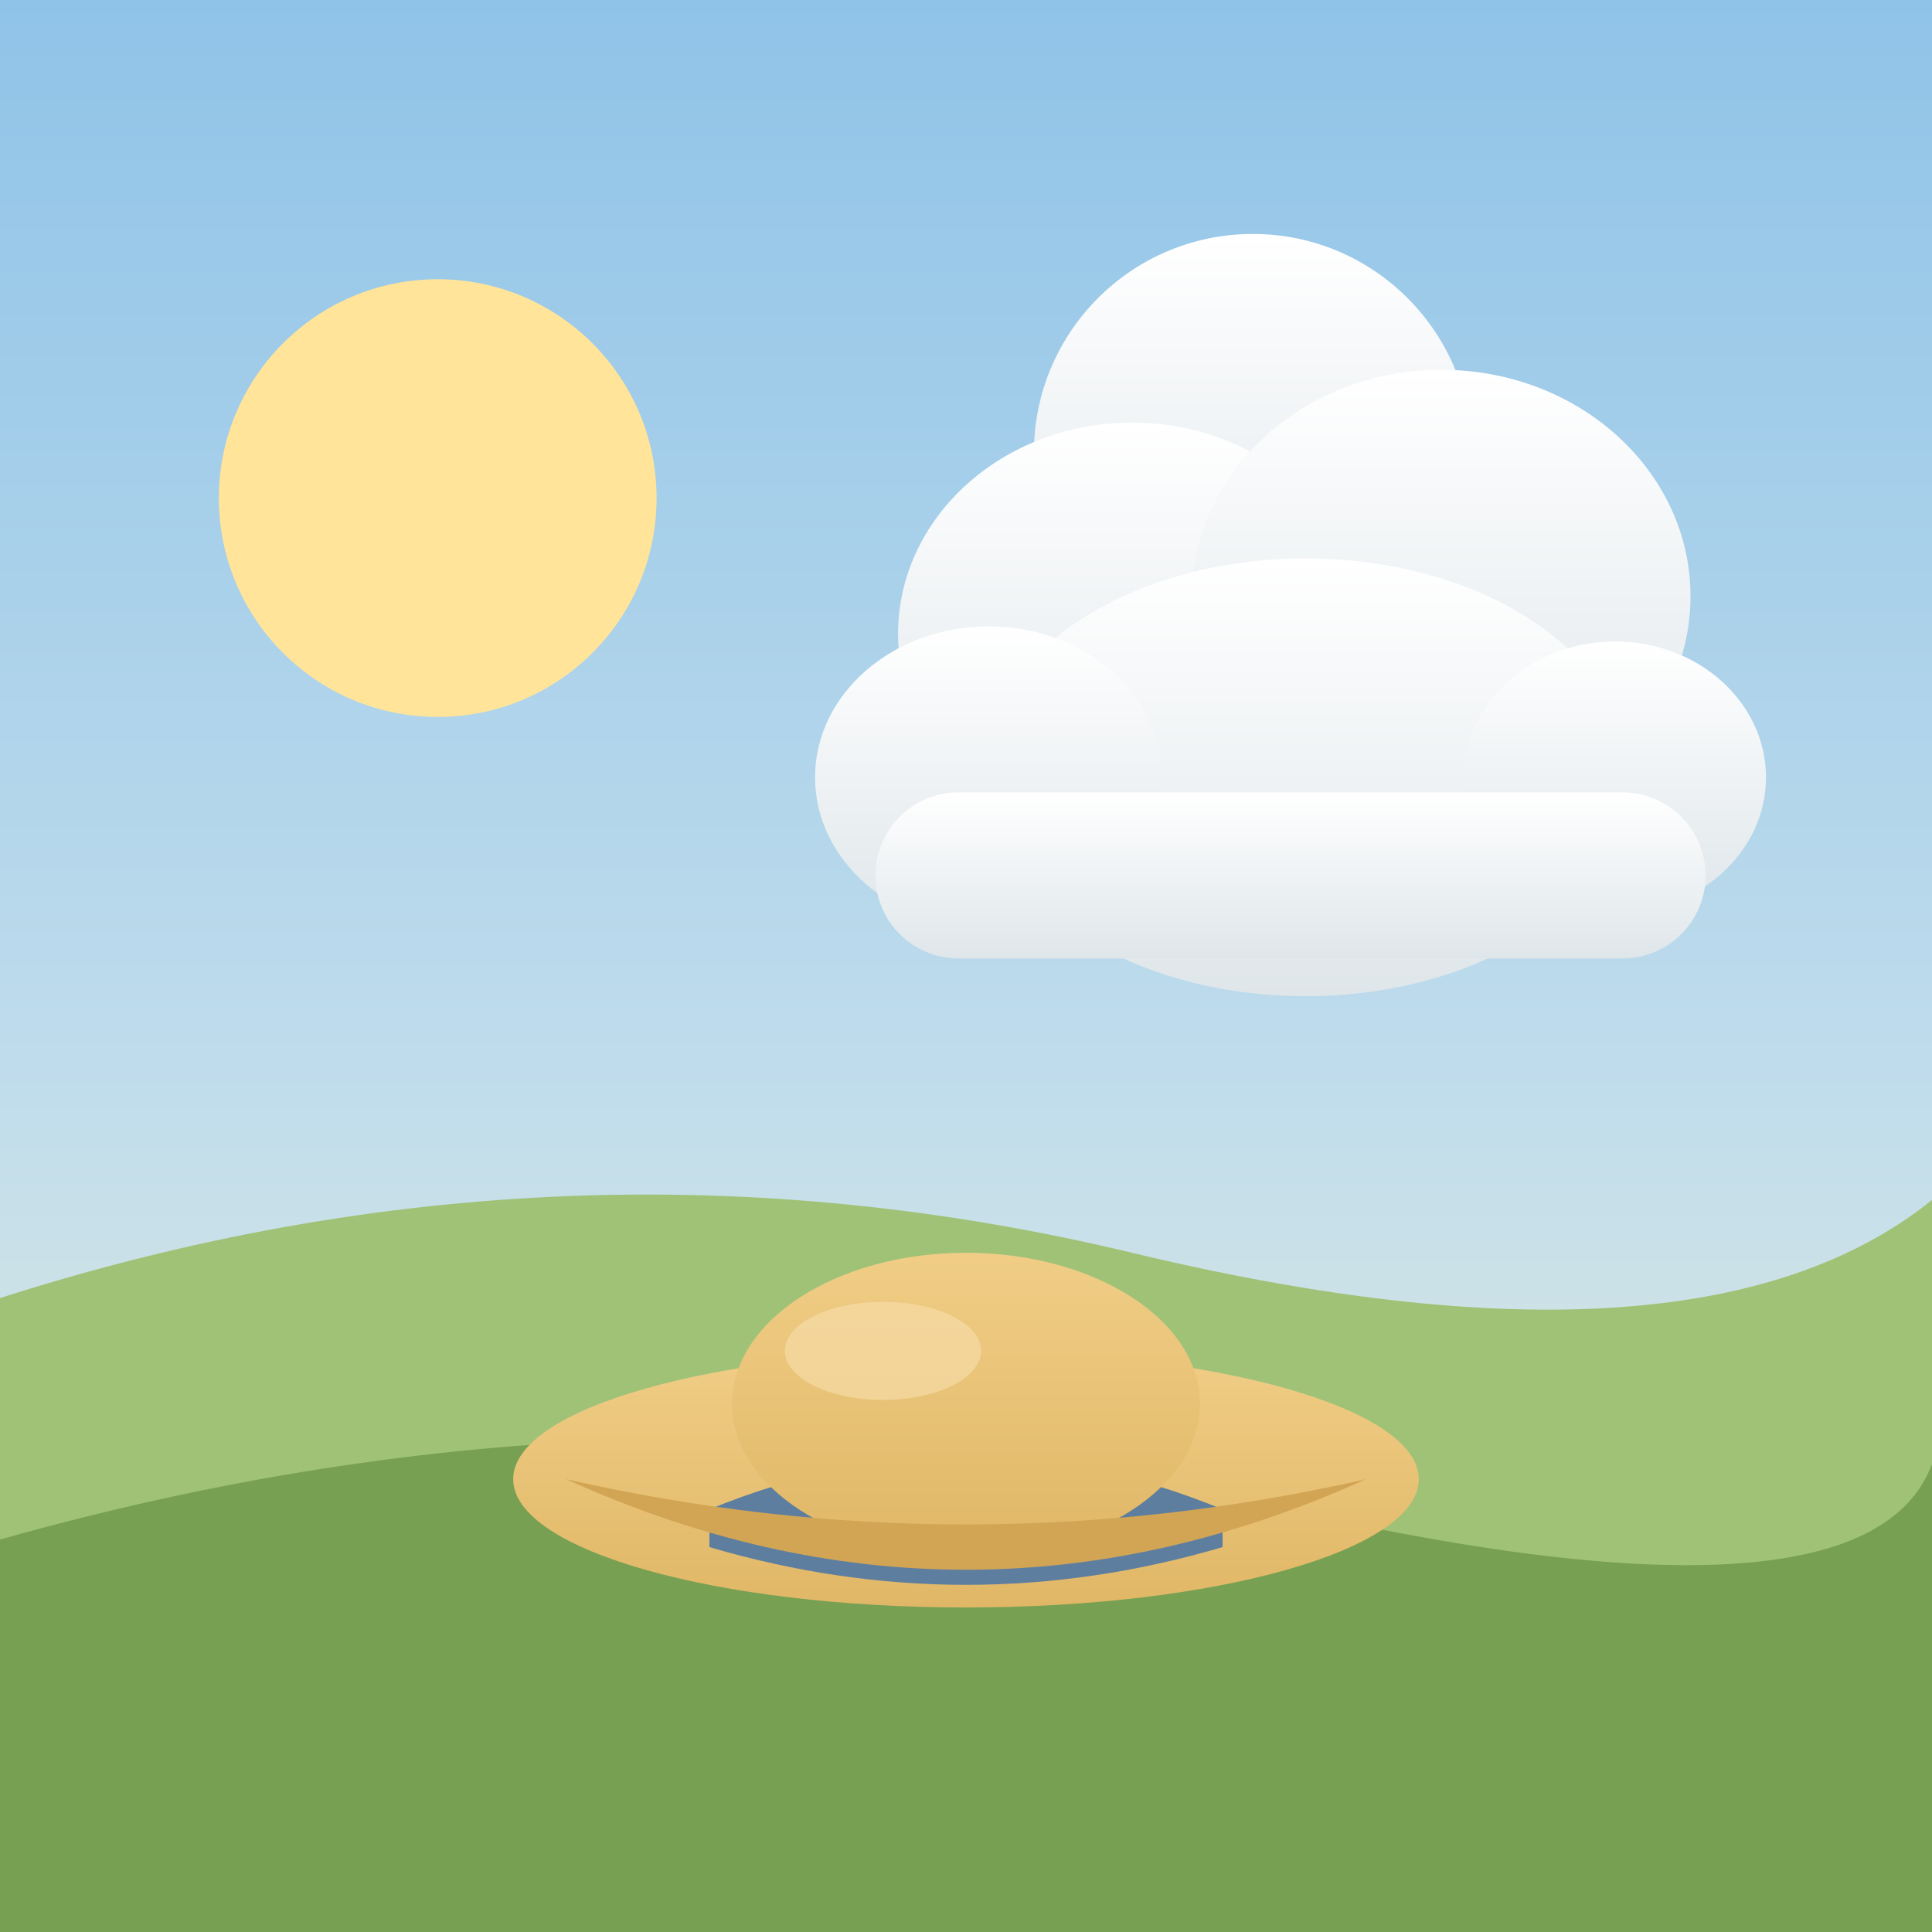
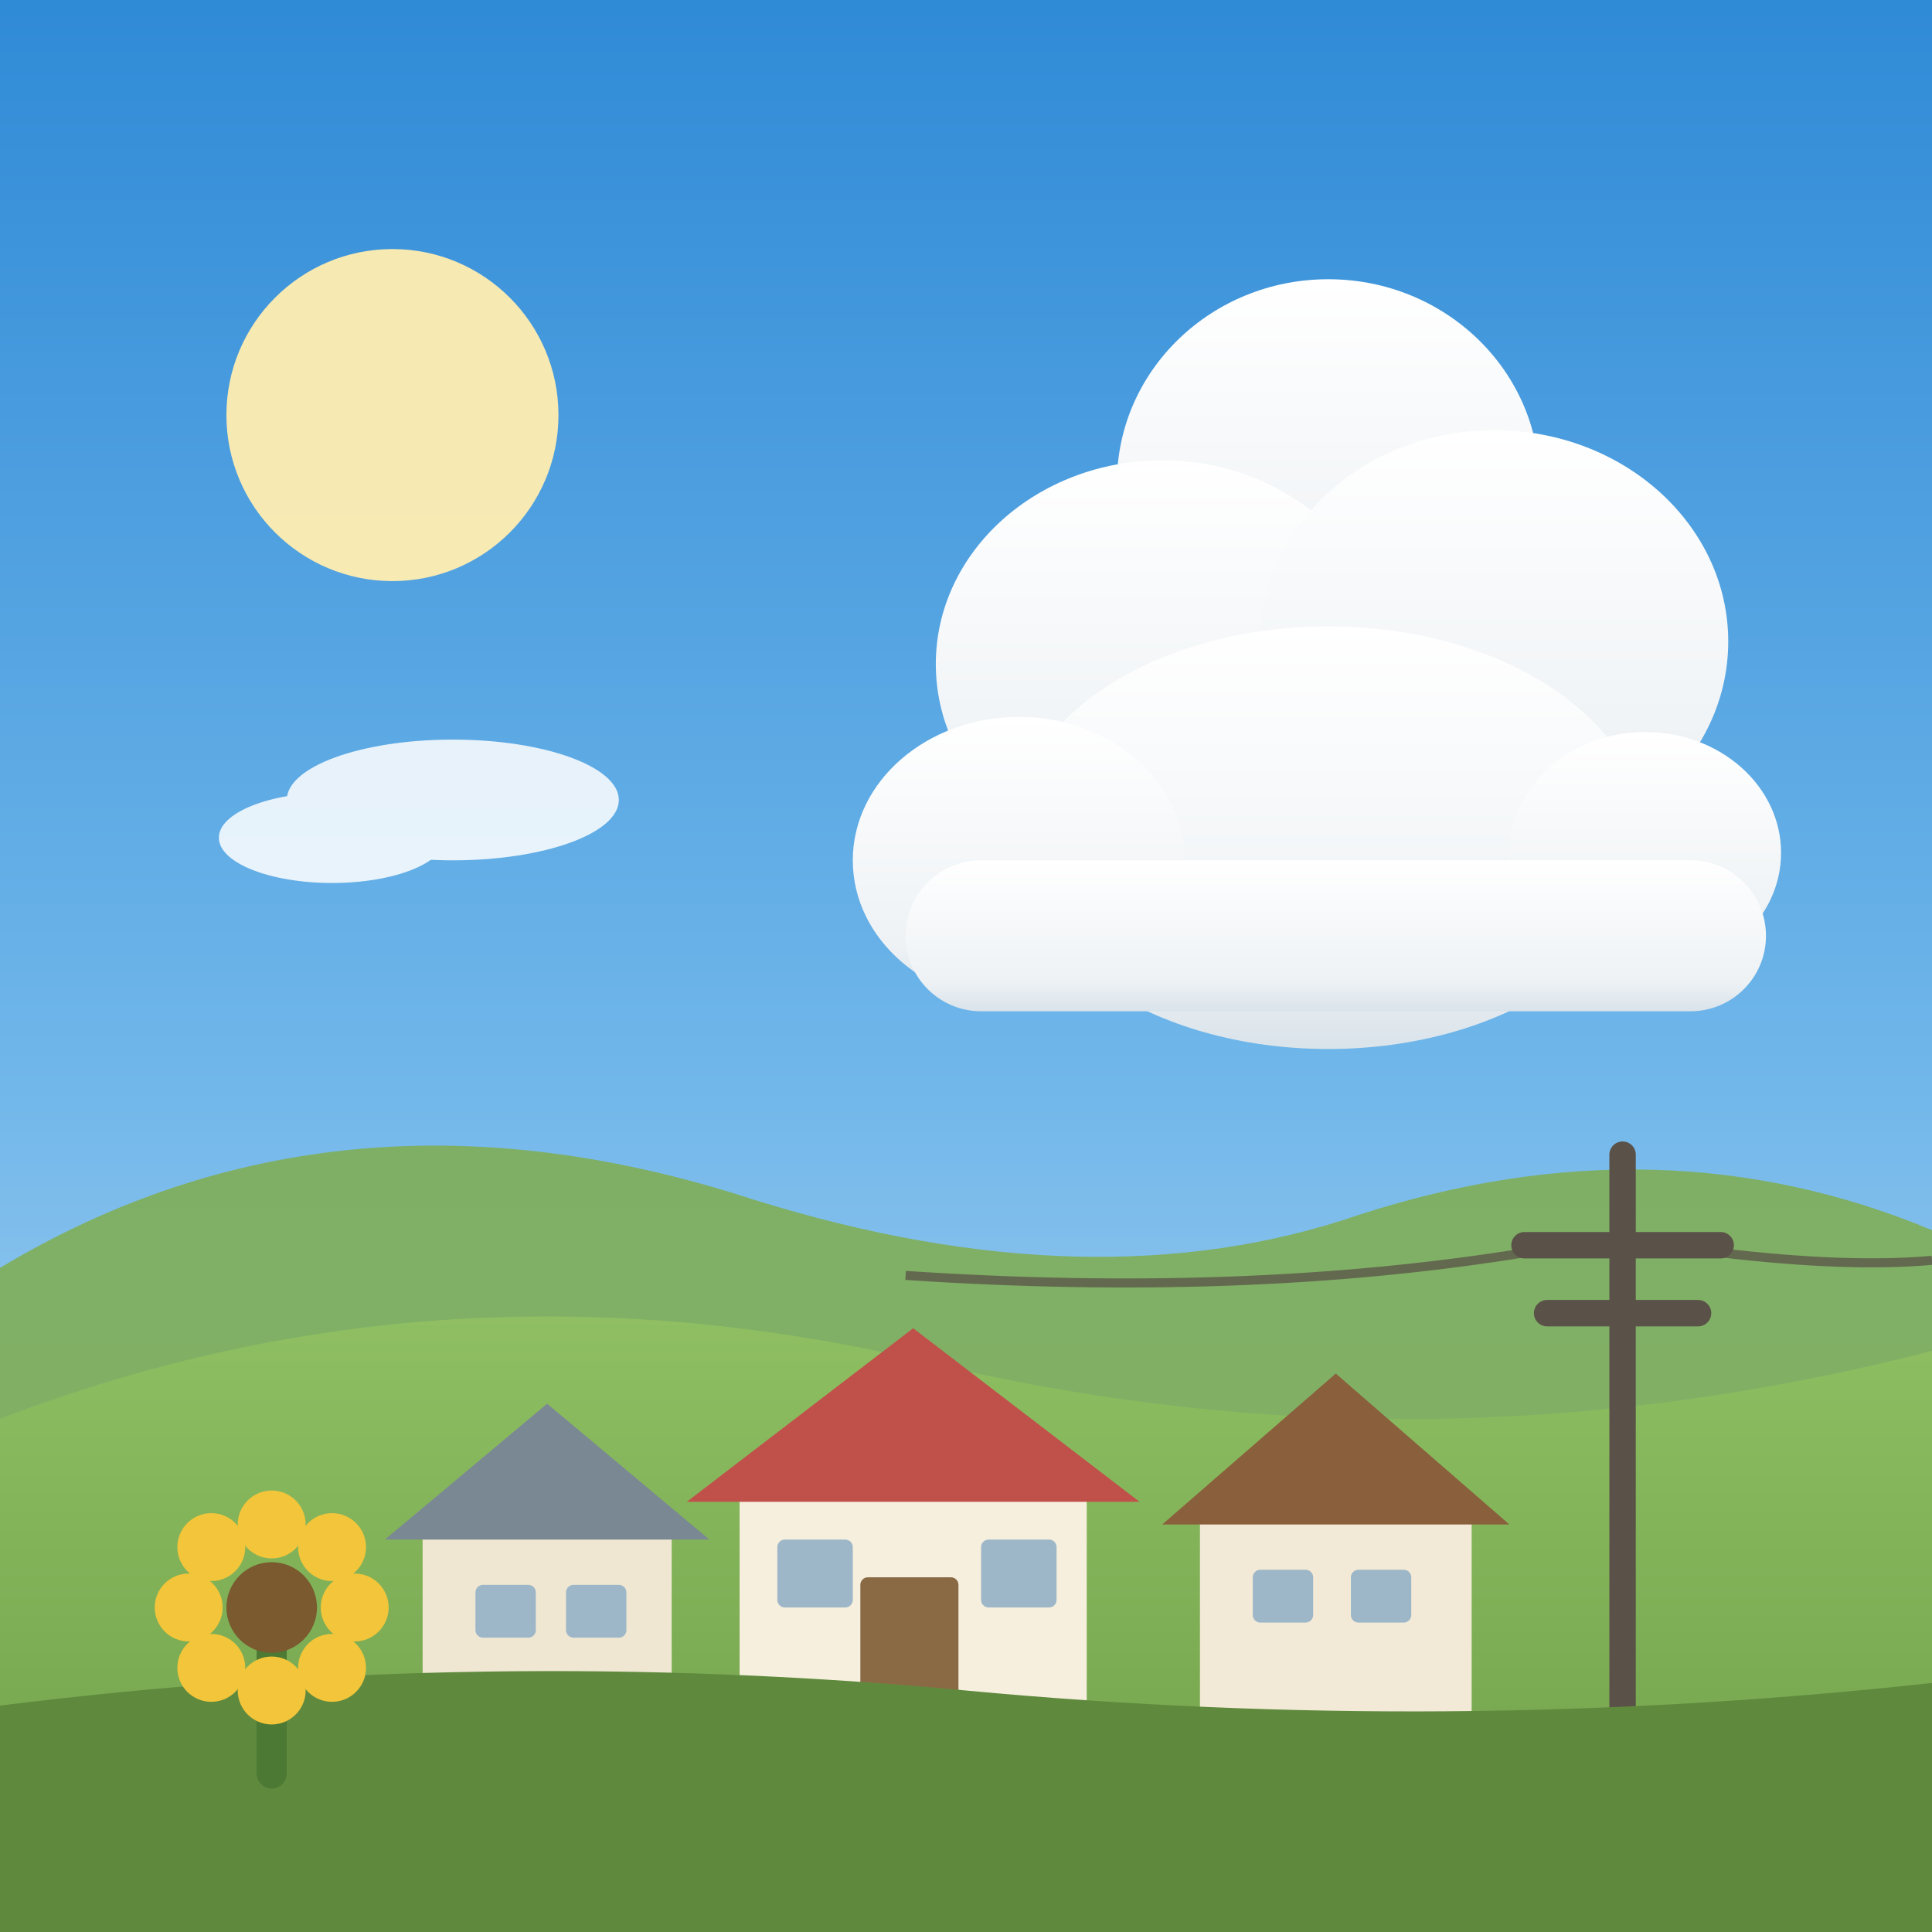
<svg xmlns="http://www.w3.org/2000/svg" viewBox="0 0 512 512" width="512" height="512">
  <defs>
    <linearGradient id="sky" x1="0" y1="0" x2="0" y2="1">
-       <stop offset="0" stop-color="#8fc3e8" />
-       <stop offset="0.55" stop-color="#bfdcec" />
-       <stop offset="1" stop-color="#eef0db" />
-     </linearGradient>
-     <linearGradient id="straw" x1="0" y1="0" x2="0" y2="1">
-       <stop offset="0" stop-color="#f0cd86" />
-       <stop offset="1" stop-color="#e0b766" />
+       <stop offset="0" stop-color="#2f8ad6" />
+       <stop offset="0.55" stop-color="#6fb6ea" />
+       <stop offset="1" stop-color="#c2ddf2" />
    </linearGradient>
    <linearGradient id="cloud" x1="0" y1="0" x2="0" y2="1">
      <stop offset="0" stop-color="#ffffff" />
-       <stop offset="1" stop-color="#dfe6ea" />
+       <stop offset="0.8" stop-color="#eef2f5" />
+       <stop offset="1" stop-color="#d9e3ea" />
+     </linearGradient>
+     <linearGradient id="hill" x1="0" y1="0" x2="0" y2="1">
+       <stop offset="0" stop-color="#8fbf62" />
+       <stop offset="1" stop-color="#6d9e49" />
    </linearGradient>
  </defs>
  <rect width="512" height="512" fill="url(#sky)" />
-   <circle cx="116" cy="132" r="58" fill="#ffe49a" />
+   <circle cx="104" cy="110" r="44" fill="#ffedb0" opacity="0.95" />
  <g fill="url(#cloud)">
-     <ellipse cx="332" cy="120" rx="58" ry="58" />
-     <ellipse cx="300" cy="168" rx="62" ry="56" />
-     <ellipse cx="382" cy="158" rx="66" ry="60" />
-     <ellipse cx="346" cy="206" rx="86" ry="58" />
-     <ellipse cx="262" cy="206" rx="46" ry="40" />
-     <ellipse cx="428" cy="206" rx="40" ry="36" />
-     <rect x="232" y="210" width="220" height="44" rx="22" />
+     <ellipse cx="352" cy="128" rx="56" ry="54" />
+     <ellipse cx="308" cy="176" rx="60" ry="54" />
+     <ellipse cx="396" cy="170" rx="62" ry="56" />
+     <ellipse cx="352" cy="222" rx="84" ry="56" />
+     <ellipse cx="270" cy="228" rx="44" ry="38" />
+     <ellipse cx="436" cy="226" rx="36" ry="32" />
+     <rect x="240" y="228" width="228" height="40" rx="20" />
  </g>
-   <path d="M0,344 Q150,296 300,332 T512,318 L512,512 L0,512 Z" fill="#a0c277" />
-   <path d="M0,408 Q170,360 332,398 T512,388 L512,512 L0,512 Z" fill="#77a052" />
+   <g fill="#ffffff" opacity="0.85">
+     <ellipse cx="120" cy="212" rx="44" ry="16" />
+     <ellipse cx="88" cy="222" rx="30" ry="12" />
+   </g>
+   <path d="M0,336 Q90,282 200,318 Q290,346 360,322 Q440,296 512,326 L512,512 L0,512 Z" fill="#7fae57" opacity="0.9" />
+   <path d="M0,376 Q120,330 250,362 Q380,392 512,358 L512,512 L0,512 Z" fill="url(#hill)" />
  <g>
-     <ellipse cx="256" cy="392" rx="120" ry="34" fill="url(#straw)" />
-     <path d="M188,400 Q256,372 324,400 L324,410 Q256,430 188,410 Z" fill="#5e7ea0" />
-     <ellipse cx="256" cy="372" rx="62" ry="40" fill="url(#straw)" />
-     <path d="M150,392 Q256,440 362,392 Q256,416 150,392 Z" fill="#d2a554" />
-     <ellipse cx="234" cy="358" rx="26" ry="13" fill="#f6dca6" opacity="0.7" />
+     <rect x="196" y="392" width="92" height="66" rx="4" fill="#f6efdd" />
+     <path d="M182,398 L242,352 L302,398 Z" fill="#c0504a" />
+     <rect x="228" y="418" width="26" height="40" rx="2" fill="#8a6a44" />
+     <rect x="206" y="408" width="20" height="18" rx="2" fill="#9db7c8" />
+     <rect x="260" y="408" width="20" height="18" rx="2" fill="#9db7c8" />
+     <rect x="112" y="404" width="66" height="54" rx="3" fill="#efe7d2" />
+     <path d="M102,408 L145,372 L188,408 Z" fill="#7a8894" />
+     <rect x="126" y="420" width="16" height="14" rx="2" fill="#9db7c8" />
+     <rect x="150" y="420" width="16" height="14" rx="2" fill="#9db7c8" />
+     <rect x="318" y="400" width="72" height="58" rx="3" fill="#f2ead6" />
+     <path d="M308,404 L354,364 L400,404 Z" fill="#8a5f3c" />
+     <rect x="332" y="416" width="16" height="14" rx="2" fill="#9db7c8" />
+     <rect x="358" y="416" width="16" height="14" rx="2" fill="#9db7c8" />
+   </g>
+   <g stroke="#5a5148" stroke-width="7" stroke-linecap="round">
+     <line x1="430" y1="306" x2="430" y2="452" />
+     <line x1="404" y1="330" x2="456" y2="330" />
+     <line x1="410" y1="348" x2="450" y2="348" />
+   </g>
+   <g stroke="#5a5148" stroke-width="2.4" opacity="0.75">
+     <path d="M404,332 Q330,344 240,338" fill="none" />
+     <path d="M456,332 Q490,336 512,334" fill="none" />
+   </g>
+   <path d="M0,452 Q128,436 256,448 Q384,460 512,446 L512,512 L0,512 Z" fill="#5f8a3e" />
+   <g>
+     <line x1="72" y1="470" x2="72" y2="420" stroke="#4c7a34" stroke-width="8" stroke-linecap="round" />
+     <g fill="#f2c53a">
+       <circle cx="72" cy="404" r="9" />
+       <circle cx="88" cy="410" r="9" />
+       <circle cx="94" cy="426" r="9" />
+       <circle cx="88" cy="442" r="9" />
+       <circle cx="72" cy="448" r="9" />
+       <circle cx="56" cy="442" r="9" />
+       <circle cx="50" cy="426" r="9" />
+       <circle cx="56" cy="410" r="9" />
+     </g>
+     <circle cx="72" cy="426" r="12" fill="#7a5a2e" />
  </g>
</svg>
